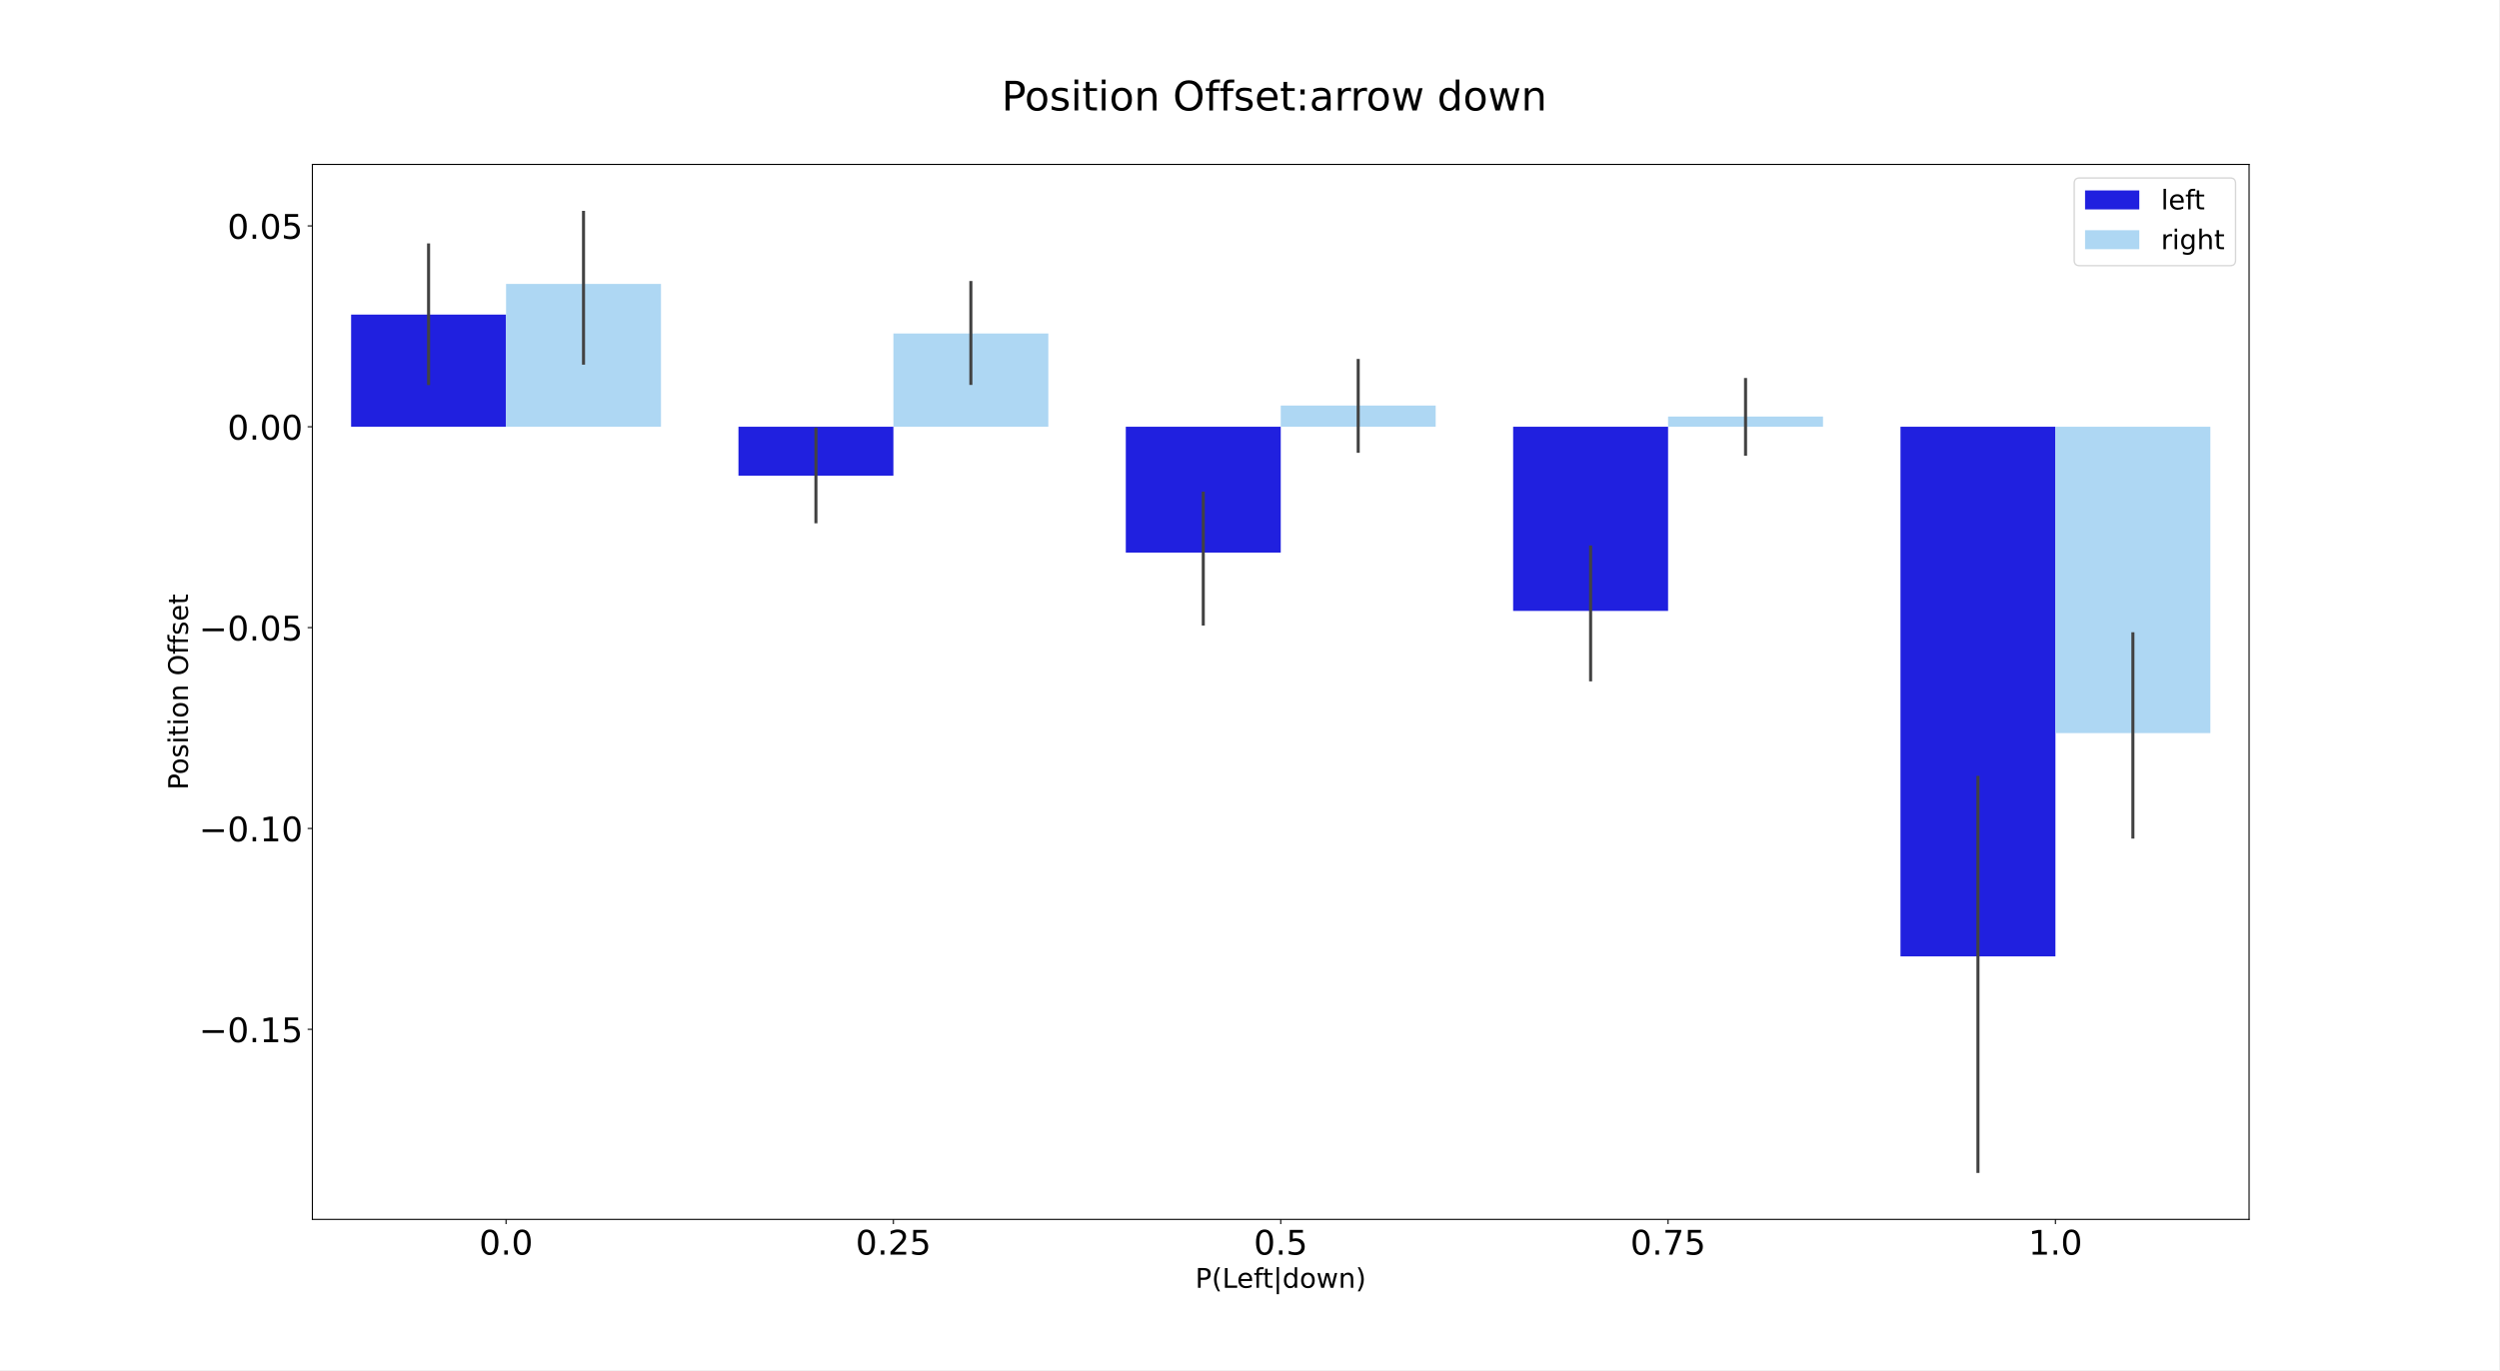
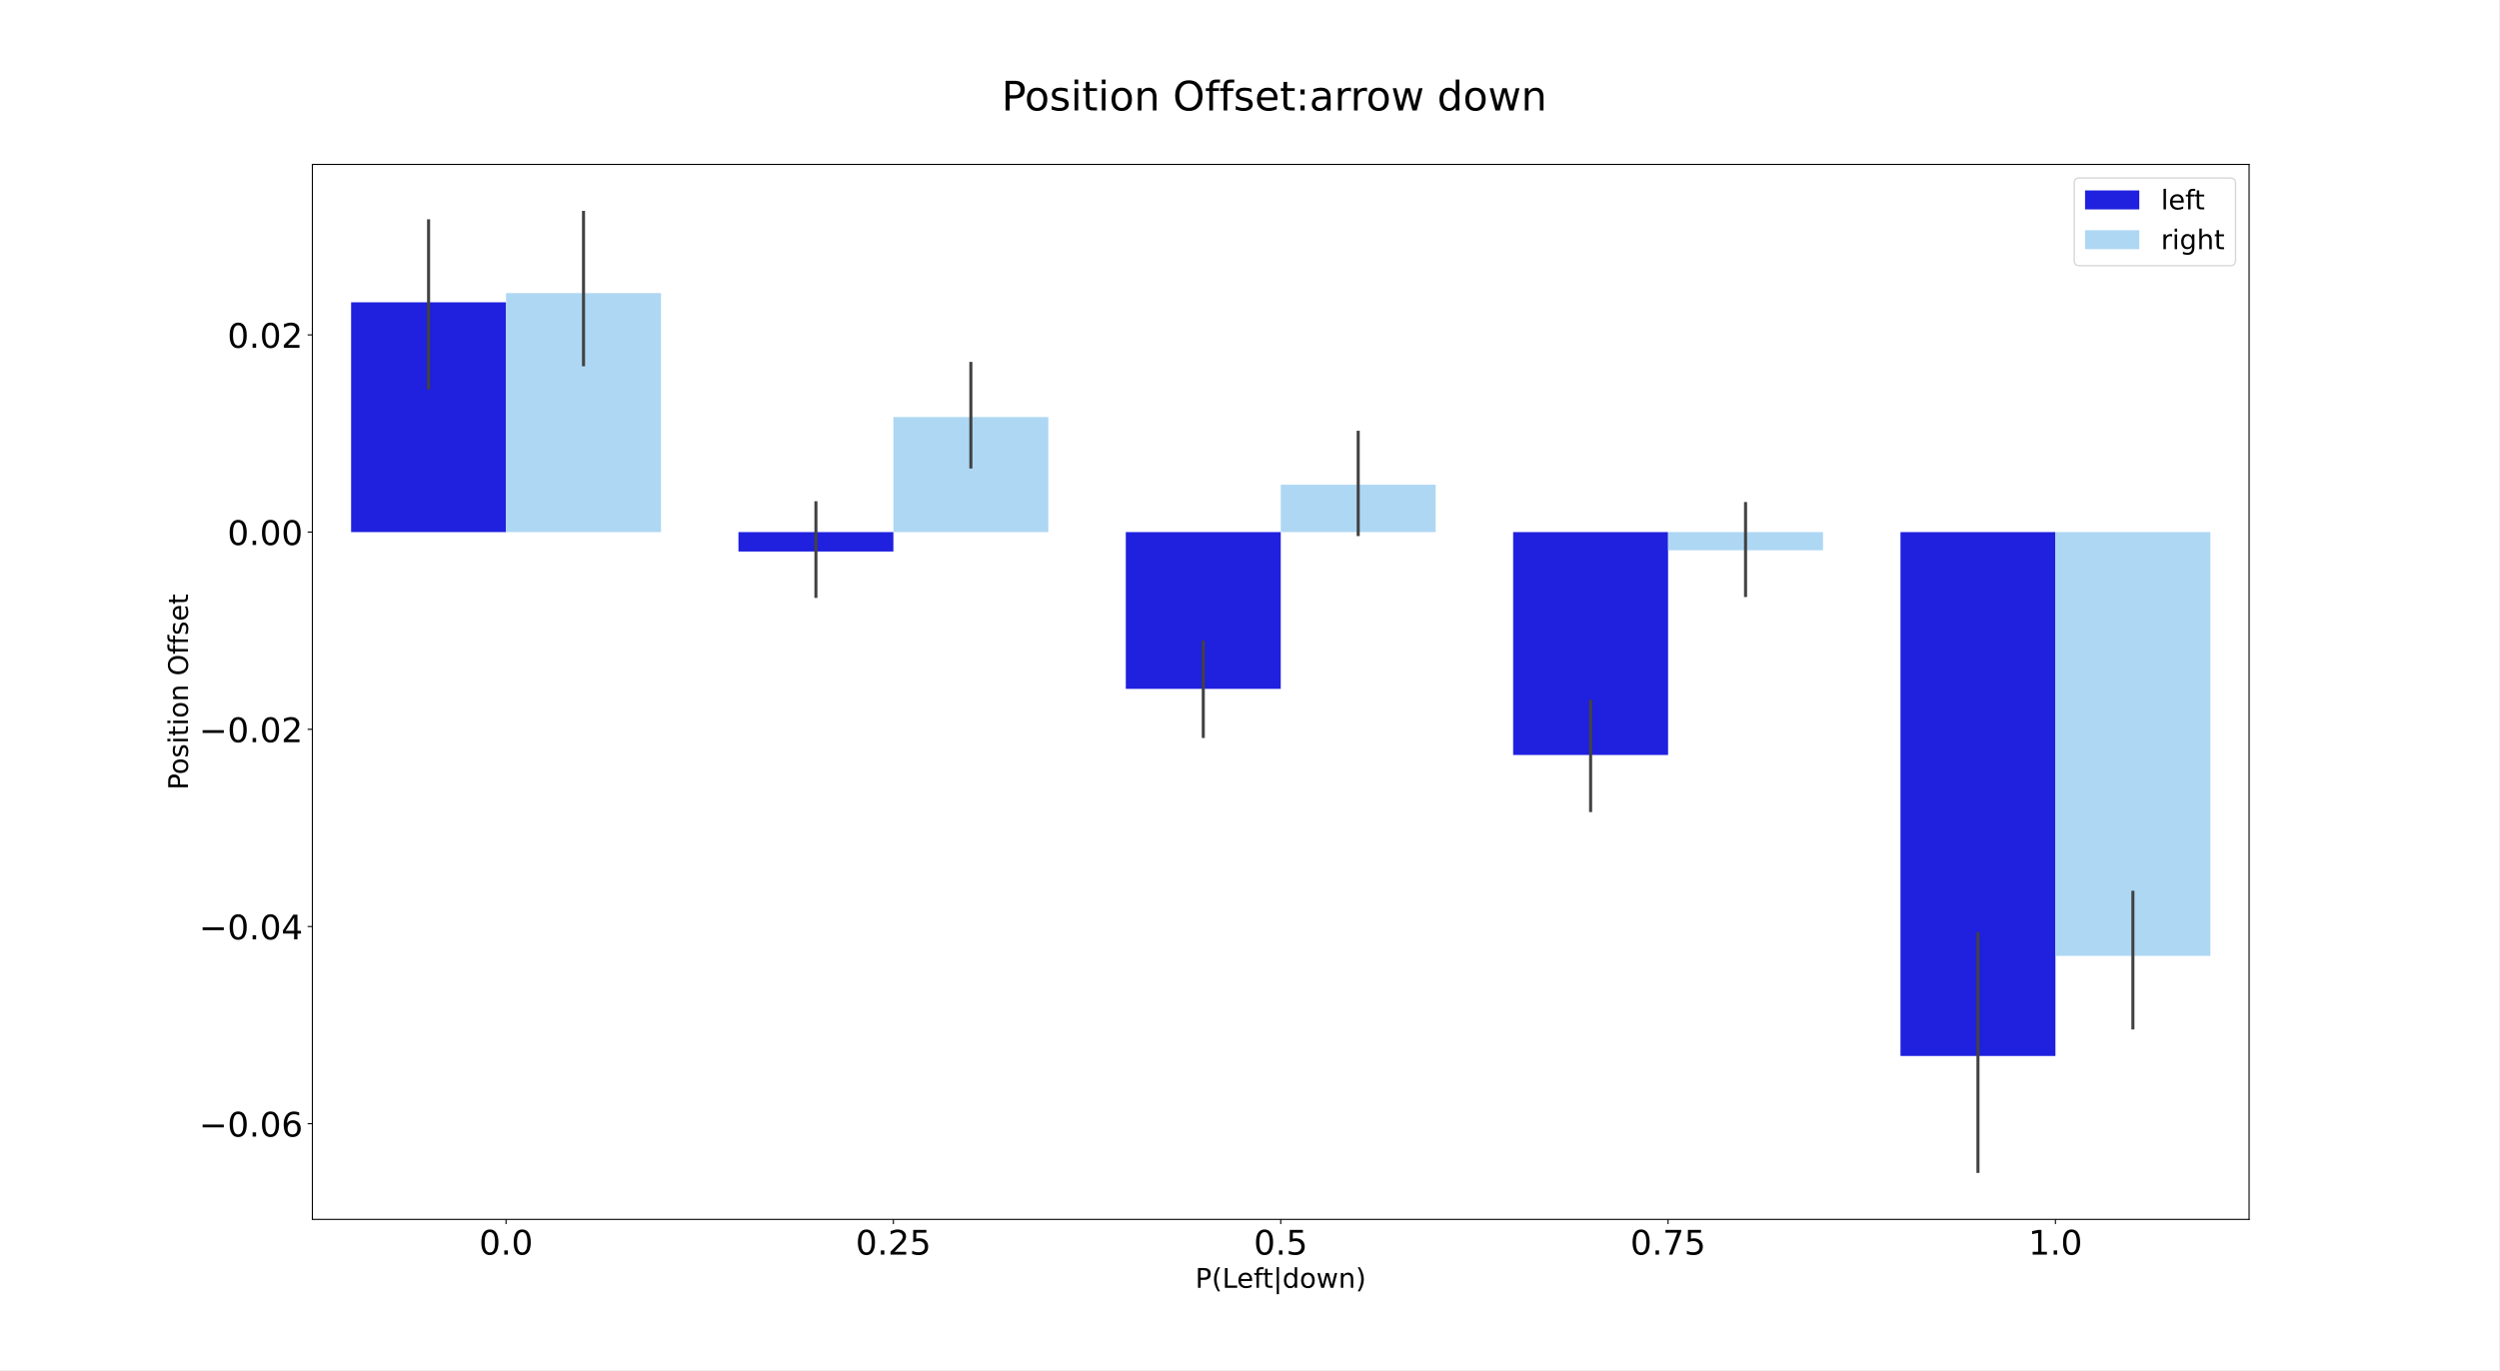
<svg xmlns="http://www.w3.org/2000/svg" xmlns:xlink="http://www.w3.org/1999/xlink" width="1843.2pt" height="1010.88pt" viewBox="0 0 1843.2 1010.88" version="1.1">
  <defs>
    <style type="text/css">*{stroke-linejoin: round; stroke-linecap: butt}</style>
  </defs>
  <g id="figure_1">
    <g id="patch_1">
      <path d="M 0 1010.88  L 1843.2 1010.88  L 1843.2 0  L 0 0  z " style="fill: #ffffff" />
    </g>
    <g id="axes_1">
      <g id="patch_2">
        <path d="M 230.4 899.683  L 1658.88 899.683  L 1658.88 121.306  L 230.4 121.306  z " style="fill: #ffffff" />
      </g>
      <g id="patch_3">
-         <path d="M 258.97 314.856  L 373.248 314.856  L 373.248 232.111  L 258.97 232.111  z " clip-path="url(#p1fee34126f)" style="fill: #2020df" />
+         <path d="M 258.97 392.586  L 373.248 392.586  L 373.248 223.036  L 258.97 223.036  z " clip-path="url(#pd0750eea60)" style="fill: #2020df" />
      </g>
      <g id="patch_4">
-         <path d="M 544.666 314.856  L 658.944 314.856  L 658.944 350.973  L 544.666 350.973  z " clip-path="url(#p1fee34126f)" style="fill: #2020df" />
+         <path d="M 544.666 392.586  L 658.944 392.586  L 658.944 406.917  L 544.666 406.917  z " clip-path="url(#pd0750eea60)" style="fill: #2020df" />
      </g>
      <g id="patch_5">
-         <path d="M 830.362 314.856  L 944.64 314.856  L 944.64 407.713  L 830.362 407.713  z " clip-path="url(#p1fee34126f)" style="fill: #2020df" />
+         <path d="M 830.362 392.586  L 944.64 392.586  L 944.64 508.245  L 830.362 508.245  z " clip-path="url(#pd0750eea60)" style="fill: #2020df" />
      </g>
      <g id="patch_6">
-         <path d="M 1116.058 314.856  L 1230.336 314.856  L 1230.336 450.738  L 1116.058 450.738  z " clip-path="url(#p1fee34126f)" style="fill: #2020df" />
+         <path d="M 1116.058 392.586  L 1230.336 392.586  L 1230.336 557.036  L 1116.058 557.036  z " clip-path="url(#pd0750eea60)" style="fill: #2020df" />
      </g>
      <g id="patch_7">
-         <path d="M 1401.754 314.856  L 1516.032 314.856  L 1516.032 705.641  L 1401.754 705.641  z " clip-path="url(#p1fee34126f)" style="fill: #2020df" />
+         <path d="M 1401.754 392.586  L 1516.032 392.586  L 1516.032 779.115  L 1401.754 779.115  z " clip-path="url(#pd0750eea60)" style="fill: #2020df" />
      </g>
      <g id="patch_8">
-         <path d="M 373.248 314.856  L 487.526 314.856  L 487.526 209.48  L 373.248 209.48  z " clip-path="url(#p1fee34126f)" style="fill: #aed7f3" />
+         <path d="M 373.248 392.586  L 487.526 392.586  L 487.526 216.249  L 373.248 216.249  z " clip-path="url(#pd0750eea60)" style="fill: #aed7f3" />
      </g>
      <g id="patch_9">
-         <path d="M 658.944 314.856  L 773.222 314.856  L 773.222 246.049  L 658.944 246.049  z " clip-path="url(#p1fee34126f)" style="fill: #aed7f3" />
+         <path d="M 658.944 392.586  L 773.222 392.586  L 773.222 307.699  L 658.944 307.699  z " clip-path="url(#pd0750eea60)" style="fill: #aed7f3" />
      </g>
      <g id="patch_10">
-         <path d="M 944.64 314.856  L 1058.918 314.856  L 1058.918 299.215  L 944.64 299.215  z " clip-path="url(#p1fee34126f)" style="fill: #aed7f3" />
+         <path d="M 944.64 392.586  L 1058.918 392.586  L 1058.918 357.627  L 944.64 357.627  z " clip-path="url(#pd0750eea60)" style="fill: #aed7f3" />
      </g>
      <g id="patch_11">
-         <path d="M 1230.336 314.856  L 1344.614 314.856  L 1344.614 307.327  L 1230.336 307.327  z " clip-path="url(#p1fee34126f)" style="fill: #aed7f3" />
+         <path d="M 1230.336 392.586  L 1344.614 392.586  L 1344.614 405.976  L 1230.336 405.976  z " clip-path="url(#pd0750eea60)" style="fill: #aed7f3" />
      </g>
      <g id="patch_12">
-         <path d="M 1516.032 314.856  L 1630.31 314.856  L 1630.31 540.889  L 1516.032 540.889  z " clip-path="url(#p1fee34126f)" style="fill: #aed7f3" />
+         <path d="M 1516.032 392.586  L 1630.31 392.586  L 1630.31 705.266  L 1516.032 705.266  z " clip-path="url(#pd0750eea60)" style="fill: #aed7f3" />
      </g>
      <g id="patch_13">
-         <path d="M 373.248 314.856  L 373.248 314.856  L 373.248 314.856  L 373.248 314.856  z " clip-path="url(#p1fee34126f)" style="fill: #2020df" />
+         <path d="M 373.248 392.586  L 373.248 392.586  L 373.248 392.586  L 373.248 392.586  z " clip-path="url(#pd0750eea60)" style="fill: #2020df" />
      </g>
      <g id="patch_14">
-         <path d="M 373.248 314.856  L 373.248 314.856  L 373.248 314.856  L 373.248 314.856  z " clip-path="url(#p1fee34126f)" style="fill: #aed7f3" />
+         <path d="M 373.248 392.586  L 373.248 392.586  L 373.248 392.586  L 373.248 392.586  z " clip-path="url(#pd0750eea60)" style="fill: #aed7f3" />
      </g>
      <g id="matplotlib.axis_1">
        <g id="xtick_1">
          <g id="line2d_1">
            <defs>
-               <path id="m7f42d0b198" d="M 0 0  L 0 3.5  " style="stroke: #000000; stroke-width: 0.8" />
-             </defs>
-             <g>
-               <use xlink:href="#m7f42d0b198" x="373.248" y="899.683" style="stroke: #000000; stroke-width: 0.8" />
+               <path id="mffd985306f" d="M 0 0  L 0 3.5  " style="stroke: #000000; stroke-width: 0.8" />
+             </defs>
+             <g>
+               <use xlink:href="#mffd985306f" x="373.248" y="899.683" style="stroke: #000000; stroke-width: 0.8" />
            </g>
          </g>
          <g id="text_1">
            <g transform="translate(353.3691 925.6793) scale(0.25 -0.25)">
              <defs>
                <path id="DejaVuSans-30" d="M 2034 4250  Q 1547 4250 1301 3770  Q 1056 3291 1056 2328  Q 1056 1369 1301 889  Q 1547 409 2034 409  Q 2525 409 2770 889  Q 3016 1369 3016 2328  Q 3016 3291 2770 3770  Q 2525 4250 2034 4250  z M 2034 4750  Q 2819 4750 3233 4129  Q 3647 3509 3647 2328  Q 3647 1150 3233 529  Q 2819 -91 2034 -91  Q 1250 -91 836 529  Q 422 1150 422 2328  Q 422 3509 836 4129  Q 1250 4750 2034 4750  z " transform="scale(0.015625)" />
                <path id="DejaVuSans-2e" d="M 684 794  L 1344 794  L 1344 0  L 684 0  L 684 794  z " transform="scale(0.015625)" />
              </defs>
              <use xlink:href="#DejaVuSans-30" />
              <use xlink:href="#DejaVuSans-2e" x="63.623" />
              <use xlink:href="#DejaVuSans-30" x="95.41" />
            </g>
          </g>
        </g>
        <g id="xtick_2">
          <g id="line2d_2">
            <g>
-               <use xlink:href="#m7f42d0b198" x="658.944" y="899.683" style="stroke: #000000; stroke-width: 0.8" />
+               <use xlink:href="#mffd985306f" x="658.944" y="899.683" style="stroke: #000000; stroke-width: 0.8" />
            </g>
          </g>
          <g id="text_2">
            <g transform="translate(631.112 925.6793) scale(0.25 -0.25)">
              <defs>
                <path id="DejaVuSans-32" d="M 1228 531  L 3431 531  L 3431 0  L 469 0  L 469 531  Q 828 903 1448 1529  Q 2069 2156 2228 2338  Q 2531 2678 2651 2914  Q 2772 3150 2772 3378  Q 2772 3750 2511 3984  Q 2250 4219 1831 4219  Q 1534 4219 1204 4116  Q 875 4013 500 3803  L 500 4441  Q 881 4594 1212 4672  Q 1544 4750 1819 4750  Q 2544 4750 2975 4387  Q 3406 4025 3406 3419  Q 3406 3131 3298 2873  Q 3191 2616 2906 2266  Q 2828 2175 2409 1742  Q 1991 1309 1228 531  z " transform="scale(0.015625)" />
                <path id="DejaVuSans-35" d="M 691 4666  L 3169 4666  L 3169 4134  L 1269 4134  L 1269 2991  Q 1406 3038 1543 3061  Q 1681 3084 1819 3084  Q 2600 3084 3056 2656  Q 3513 2228 3513 1497  Q 3513 744 3044 326  Q 2575 -91 1722 -91  Q 1428 -91 1123 -41  Q 819 9 494 109  L 494 744  Q 775 591 1075 516  Q 1375 441 1709 441  Q 2250 441 2565 725  Q 2881 1009 2881 1497  Q 2881 1984 2565 2268  Q 2250 2553 1709 2553  Q 1456 2553 1204 2497  Q 953 2441 691 2322  L 691 4666  z " transform="scale(0.015625)" />
              </defs>
              <use xlink:href="#DejaVuSans-30" />
              <use xlink:href="#DejaVuSans-2e" x="63.623" />
              <use xlink:href="#DejaVuSans-32" x="95.41" />
              <use xlink:href="#DejaVuSans-35" x="159.033" />
            </g>
          </g>
        </g>
        <g id="xtick_3">
          <g id="line2d_3">
            <g>
-               <use xlink:href="#m7f42d0b198" x="944.64" y="899.683" style="stroke: #000000; stroke-width: 0.8" />
+               <use xlink:href="#mffd985306f" x="944.64" y="899.683" style="stroke: #000000; stroke-width: 0.8" />
            </g>
          </g>
          <g id="text_3">
            <g transform="translate(924.7611 925.6793) scale(0.25 -0.25)">
              <use xlink:href="#DejaVuSans-30" />
              <use xlink:href="#DejaVuSans-2e" x="63.623" />
              <use xlink:href="#DejaVuSans-35" x="95.41" />
            </g>
          </g>
        </g>
        <g id="xtick_4">
          <g id="line2d_4">
            <g>
-               <use xlink:href="#m7f42d0b198" x="1230.336" y="899.683" style="stroke: #000000; stroke-width: 0.8" />
+               <use xlink:href="#mffd985306f" x="1230.336" y="899.683" style="stroke: #000000; stroke-width: 0.8" />
            </g>
          </g>
          <g id="text_4">
            <g transform="translate(1202.504 925.6793) scale(0.25 -0.25)">
              <defs>
                <path id="DejaVuSans-37" d="M 525 4666  L 3525 4666  L 3525 4397  L 1831 0  L 1172 0  L 2766 4134  L 525 4134  L 525 4666  z " transform="scale(0.015625)" />
              </defs>
              <use xlink:href="#DejaVuSans-30" />
              <use xlink:href="#DejaVuSans-2e" x="63.623" />
              <use xlink:href="#DejaVuSans-37" x="95.41" />
              <use xlink:href="#DejaVuSans-35" x="159.033" />
            </g>
          </g>
        </g>
        <g id="xtick_5">
          <g id="line2d_5">
            <g>
-               <use xlink:href="#m7f42d0b198" x="1516.032" y="899.683" style="stroke: #000000; stroke-width: 0.8" />
+               <use xlink:href="#mffd985306f" x="1516.032" y="899.683" style="stroke: #000000; stroke-width: 0.8" />
            </g>
          </g>
          <g id="text_5">
            <g transform="translate(1496.153 925.6793) scale(0.25 -0.25)">
              <defs>
                <path id="DejaVuSans-31" d="M 794 531  L 1825 531  L 1825 4091  L 703 3866  L 703 4441  L 1819 4666  L 2450 4666  L 2450 531  L 3481 531  L 3481 0  L 794 0  L 794 531  z " transform="scale(0.015625)" />
              </defs>
              <use xlink:href="#DejaVuSans-31" />
              <use xlink:href="#DejaVuSans-2e" x="63.623" />
              <use xlink:href="#DejaVuSans-30" x="95.41" />
            </g>
          </g>
        </g>
        <g id="text_6">
          <g transform="translate(881.64 950.1629) scale(0.2 -0.2)">
            <defs>
              <path id="DejaVuSans-50" d="M 1259 4147  L 1259 2394  L 2053 2394  Q 2494 2394 2734 2622  Q 2975 2850 2975 3272  Q 2975 3691 2734 3919  Q 2494 4147 2053 4147  L 1259 4147  z M 628 4666  L 2053 4666  Q 2838 4666 3239 4311  Q 3641 3956 3641 3272  Q 3641 2581 3239 2228  Q 2838 1875 2053 1875  L 1259 1875  L 1259 0  L 628 0  L 628 4666  z " transform="scale(0.015625)" />
              <path id="DejaVuSans-28" d="M 1984 4856  Q 1566 4138 1362 3434  Q 1159 2731 1159 2009  Q 1159 1288 1364 580  Q 1569 -128 1984 -844  L 1484 -844  Q 1016 -109 783 600  Q 550 1309 550 2009  Q 550 2706 781 3412  Q 1013 4119 1484 4856  L 1984 4856  z " transform="scale(0.015625)" />
              <path id="DejaVuSans-4c" d="M 628 4666  L 1259 4666  L 1259 531  L 3531 531  L 3531 0  L 628 0  L 628 4666  z " transform="scale(0.015625)" />
              <path id="DejaVuSans-65" d="M 3597 1894  L 3597 1613  L 953 1613  Q 991 1019 1311 708  Q 1631 397 2203 397  Q 2534 397 2845 478  Q 3156 559 3463 722  L 3463 178  Q 3153 47 2828 -22  Q 2503 -91 2169 -91  Q 1331 -91 842 396  Q 353 884 353 1716  Q 353 2575 817 3079  Q 1281 3584 2069 3584  Q 2775 3584 3186 3129  Q 3597 2675 3597 1894  z M 3022 2063  Q 3016 2534 2758 2815  Q 2500 3097 2075 3097  Q 1594 3097 1305 2825  Q 1016 2553 972 2059  L 3022 2063  z " transform="scale(0.015625)" />
              <path id="DejaVuSans-66" d="M 2375 4863  L 2375 4384  L 1825 4384  Q 1516 4384 1395 4259  Q 1275 4134 1275 3809  L 1275 3500  L 2222 3500  L 2222 3053  L 1275 3053  L 1275 0  L 697 0  L 697 3053  L 147 3053  L 147 3500  L 697 3500  L 697 3744  Q 697 4328 969 4595  Q 1241 4863 1831 4863  L 2375 4863  z " transform="scale(0.015625)" />
              <path id="DejaVuSans-74" d="M 1172 4494  L 1172 3500  L 2356 3500  L 2356 3053  L 1172 3053  L 1172 1153  Q 1172 725 1289 603  Q 1406 481 1766 481  L 2356 481  L 2356 0  L 1766 0  Q 1100 0 847 248  Q 594 497 594 1153  L 594 3053  L 172 3053  L 172 3500  L 594 3500  L 594 4494  L 1172 4494  z " transform="scale(0.015625)" />
              <path id="DejaVuSans-7c" d="M 1344 4891  L 1344 -1509  L 813 -1509  L 813 4891  L 1344 4891  z " transform="scale(0.015625)" />
              <path id="DejaVuSans-64" d="M 2906 2969  L 2906 4863  L 3481 4863  L 3481 0  L 2906 0  L 2906 525  Q 2725 213 2448 61  Q 2172 -91 1784 -91  Q 1150 -91 751 415  Q 353 922 353 1747  Q 353 2572 751 3078  Q 1150 3584 1784 3584  Q 2172 3584 2448 3432  Q 2725 3281 2906 2969  z M 947 1747  Q 947 1113 1208 752  Q 1469 391 1925 391  Q 2381 391 2643 752  Q 2906 1113 2906 1747  Q 2906 2381 2643 2742  Q 2381 3103 1925 3103  Q 1469 3103 1208 2742  Q 947 2381 947 1747  z " transform="scale(0.015625)" />
              <path id="DejaVuSans-6f" d="M 1959 3097  Q 1497 3097 1228 2736  Q 959 2375 959 1747  Q 959 1119 1226 758  Q 1494 397 1959 397  Q 2419 397 2687 759  Q 2956 1122 2956 1747  Q 2956 2369 2687 2733  Q 2419 3097 1959 3097  z M 1959 3584  Q 2709 3584 3137 3096  Q 3566 2609 3566 1747  Q 3566 888 3137 398  Q 2709 -91 1959 -91  Q 1206 -91 779 398  Q 353 888 353 1747  Q 353 2609 779 3096  Q 1206 3584 1959 3584  z " transform="scale(0.015625)" />
              <path id="DejaVuSans-77" d="M 269 3500  L 844 3500  L 1563 769  L 2278 3500  L 2956 3500  L 3675 769  L 4391 3500  L 4966 3500  L 4050 0  L 3372 0  L 2619 2869  L 1863 0  L 1184 0  L 269 3500  z " transform="scale(0.015625)" />
              <path id="DejaVuSans-6e" d="M 3513 2113  L 3513 0  L 2938 0  L 2938 2094  Q 2938 2591 2744 2837  Q 2550 3084 2163 3084  Q 1697 3084 1428 2787  Q 1159 2491 1159 1978  L 1159 0  L 581 0  L 581 3500  L 1159 3500  L 1159 2956  Q 1366 3272 1645 3428  Q 1925 3584 2291 3584  Q 2894 3584 3203 3211  Q 3513 2838 3513 2113  z " transform="scale(0.015625)" />
              <path id="DejaVuSans-29" d="M 513 4856  L 1013 4856  Q 1481 4119 1714 3412  Q 1947 2706 1947 2009  Q 1947 1309 1714 600  Q 1481 -109 1013 -844  L 513 -844  Q 928 -128 1133 580  Q 1338 1288 1338 2009  Q 1338 2731 1133 3434  Q 928 4138 513 4856  z " transform="scale(0.015625)" />
            </defs>
            <use xlink:href="#DejaVuSans-50" />
            <use xlink:href="#DejaVuSans-28" x="60.303" />
            <use xlink:href="#DejaVuSans-4c" x="99.316" />
            <use xlink:href="#DejaVuSans-65" x="153.279" />
            <use xlink:href="#DejaVuSans-66" x="214.803" />
            <use xlink:href="#DejaVuSans-74" x="248.258" />
            <use xlink:href="#DejaVuSans-7c" x="287.467" />
            <use xlink:href="#DejaVuSans-64" x="321.158" />
            <use xlink:href="#DejaVuSans-6f" x="384.635" />
            <use xlink:href="#DejaVuSans-77" x="445.816" />
            <use xlink:href="#DejaVuSans-6e" x="527.604" />
            <use xlink:href="#DejaVuSans-29" x="590.982" />
          </g>
        </g>
      </g>
      <g id="matplotlib.axis_2">
        <g id="ytick_1">
          <g id="line2d_6">
            <defs>
-               <path id="mf45672640f" d="M 0 0  L -3.5 0  " style="stroke: #000000; stroke-width: 0.8" />
-             </defs>
-             <g>
-               <use xlink:href="#mf45672640f" x="230.4" y="759.433" style="stroke: #000000; stroke-width: 0.8" />
+               <path id="mc3199b5da3" d="M 0 0  L -3.5 0  " style="stroke: #000000; stroke-width: 0.8" />
+             </defs>
+             <g>
+               <use xlink:href="#mc3199b5da3" x="230.4" y="829.107" style="stroke: #000000; stroke-width: 0.8" />
            </g>
          </g>
          <g id="text_7">
-             <g transform="translate(146.7867 768.9311) scale(0.25 -0.25)">
+             <g transform="translate(146.7867 838.6047) scale(0.25 -0.25)">
              <defs>
                <path id="DejaVuSans-2212" d="M 678 2272  L 4684 2272  L 4684 1741  L 678 1741  L 678 2272  z " transform="scale(0.015625)" />
-               </defs>
-               <use xlink:href="#DejaVuSans-2212" />
-               <use xlink:href="#DejaVuSans-30" x="83.789" />
-               <use xlink:href="#DejaVuSans-2e" x="147.412" />
-               <use xlink:href="#DejaVuSans-31" x="179.199" />
-               <use xlink:href="#DejaVuSans-35" x="242.822" />
-             </g>
-           </g>
-         </g>
-         <g id="ytick_2">
-           <g id="line2d_7">
-             <g>
-               <use xlink:href="#mf45672640f" x="230.4" y="611.241" style="stroke: #000000; stroke-width: 0.8" />
-             </g>
-           </g>
-           <g id="text_8">
-             <g transform="translate(146.7867 620.7387) scale(0.25 -0.25)">
-               <use xlink:href="#DejaVuSans-2212" />
-               <use xlink:href="#DejaVuSans-30" x="83.789" />
-               <use xlink:href="#DejaVuSans-2e" x="147.412" />
-               <use xlink:href="#DejaVuSans-31" x="179.199" />
-               <use xlink:href="#DejaVuSans-30" x="242.822" />
-             </g>
-           </g>
-         </g>
-         <g id="ytick_3">
-           <g id="line2d_8">
-             <g>
-               <use xlink:href="#mf45672640f" x="230.4" y="463.048" style="stroke: #000000; stroke-width: 0.8" />
-             </g>
-           </g>
-           <g id="text_9">
-             <g transform="translate(146.7867 472.5462) scale(0.25 -0.25)">
+                 <path id="DejaVuSans-36" d="M 2113 2584  Q 1688 2584 1439 2293  Q 1191 2003 1191 1497  Q 1191 994 1439 701  Q 1688 409 2113 409  Q 2538 409 2786 701  Q 3034 994 3034 1497  Q 3034 2003 2786 2293  Q 2538 2584 2113 2584  z M 3366 4563  L 3366 3988  Q 3128 4100 2886 4159  Q 2644 4219 2406 4219  Q 1781 4219 1451 3797  Q 1122 3375 1075 2522  Q 1259 2794 1537 2939  Q 1816 3084 2150 3084  Q 2853 3084 3261 2657  Q 3669 2231 3669 1497  Q 3669 778 3244 343  Q 2819 -91 2113 -91  Q 1303 -91 875 529  Q 447 1150 447 2328  Q 447 3434 972 4092  Q 1497 4750 2381 4750  Q 2619 4750 2861 4703  Q 3103 4656 3366 4563  z " transform="scale(0.015625)" />
+               </defs>
              <use xlink:href="#DejaVuSans-2212" />
              <use xlink:href="#DejaVuSans-30" x="83.789" />
              <use xlink:href="#DejaVuSans-2e" x="147.412" />
              <use xlink:href="#DejaVuSans-30" x="179.199" />
-               <use xlink:href="#DejaVuSans-35" x="242.822" />
+               <use xlink:href="#DejaVuSans-36" x="242.822" />
+             </g>
+           </g>
+         </g>
+         <g id="ytick_2">
+           <g id="line2d_7">
+             <g>
+               <use xlink:href="#mc3199b5da3" x="230.4" y="683.6" style="stroke: #000000; stroke-width: 0.8" />
+             </g>
+           </g>
+           <g id="text_8">
+             <g transform="translate(146.7867 693.0979) scale(0.25 -0.25)">
+               <defs>
+                 <path id="DejaVuSans-34" d="M 2419 4116  L 825 1625  L 2419 1625  L 2419 4116  z M 2253 4666  L 3047 4666  L 3047 1625  L 3713 1625  L 3713 1100  L 3047 1100  L 3047 0  L 2419 0  L 2419 1100  L 313 1100  L 313 1709  L 2253 4666  z " transform="scale(0.015625)" />
+               </defs>
+               <use xlink:href="#DejaVuSans-2212" />
+               <use xlink:href="#DejaVuSans-30" x="83.789" />
+               <use xlink:href="#DejaVuSans-2e" x="147.412" />
+               <use xlink:href="#DejaVuSans-30" x="179.199" />
+               <use xlink:href="#DejaVuSans-34" x="242.822" />
+             </g>
+           </g>
+         </g>
+         <g id="ytick_3">
+           <g id="line2d_8">
+             <g>
+               <use xlink:href="#mc3199b5da3" x="230.4" y="538.093" style="stroke: #000000; stroke-width: 0.8" />
+             </g>
+           </g>
+           <g id="text_9">
+             <g transform="translate(146.7867 547.5912) scale(0.25 -0.25)">
+               <use xlink:href="#DejaVuSans-2212" />
+               <use xlink:href="#DejaVuSans-30" x="83.789" />
+               <use xlink:href="#DejaVuSans-2e" x="147.412" />
+               <use xlink:href="#DejaVuSans-30" x="179.199" />
+               <use xlink:href="#DejaVuSans-32" x="242.822" />
            </g>
          </g>
        </g>
        <g id="ytick_4">
          <g id="line2d_9">
            <g>
-               <use xlink:href="#mf45672640f" x="230.4" y="314.856" style="stroke: #000000; stroke-width: 0.8" />
+               <use xlink:href="#mc3199b5da3" x="230.4" y="392.586" style="stroke: #000000; stroke-width: 0.8" />
            </g>
          </g>
          <g id="text_10">
-             <g transform="translate(167.7359 324.3537) scale(0.25 -0.25)">
+             <g transform="translate(167.7359 402.0844) scale(0.25 -0.25)">
              <use xlink:href="#DejaVuSans-30" />
              <use xlink:href="#DejaVuSans-2e" x="63.623" />
              <use xlink:href="#DejaVuSans-30" x="95.41" />
              <use xlink:href="#DejaVuSans-30" x="159.033" />
            </g>
          </g>
        </g>
        <g id="ytick_5">
          <g id="line2d_10">
            <g>
-               <use xlink:href="#mf45672640f" x="230.4" y="166.663" style="stroke: #000000; stroke-width: 0.8" />
+               <use xlink:href="#mc3199b5da3" x="230.4" y="247.08" style="stroke: #000000; stroke-width: 0.8" />
            </g>
          </g>
          <g id="text_11">
-             <g transform="translate(167.7359 176.1613) scale(0.25 -0.25)">
+             <g transform="translate(167.7359 256.5776) scale(0.25 -0.25)">
              <use xlink:href="#DejaVuSans-30" />
              <use xlink:href="#DejaVuSans-2e" x="63.623" />
              <use xlink:href="#DejaVuSans-30" x="95.41" />
-               <use xlink:href="#DejaVuSans-35" x="159.033" />
+               <use xlink:href="#DejaVuSans-32" x="159.033" />
            </g>
          </g>
        </g>
        <g id="text_12">
          <g transform="translate(138.6273 582.796) rotate(-90) scale(0.2 -0.2)">
            <defs>
              <path id="DejaVuSans-73" d="M 2834 3397  L 2834 2853  Q 2591 2978 2328 3040  Q 2066 3103 1784 3103  Q 1356 3103 1142 2972  Q 928 2841 928 2578  Q 928 2378 1081 2264  Q 1234 2150 1697 2047  L 1894 2003  Q 2506 1872 2764 1633  Q 3022 1394 3022 966  Q 3022 478 2636 193  Q 2250 -91 1575 -91  Q 1294 -91 989 -36  Q 684 19 347 128  L 347 722  Q 666 556 975 473  Q 1284 391 1588 391  Q 1994 391 2212 530  Q 2431 669 2431 922  Q 2431 1156 2273 1281  Q 2116 1406 1581 1522  L 1381 1569  Q 847 1681 609 1914  Q 372 2147 372 2553  Q 372 3047 722 3315  Q 1072 3584 1716 3584  Q 2034 3584 2315 3537  Q 2597 3491 2834 3397  z " transform="scale(0.015625)" />
              <path id="DejaVuSans-69" d="M 603 3500  L 1178 3500  L 1178 0  L 603 0  L 603 3500  z M 603 4863  L 1178 4863  L 1178 4134  L 603 4134  L 603 4863  z " transform="scale(0.015625)" />
              <path id="DejaVuSans-20" transform="scale(0.015625)" />
              <path id="DejaVuSans-4f" d="M 2522 4238  Q 1834 4238 1429 3725  Q 1025 3213 1025 2328  Q 1025 1447 1429 934  Q 1834 422 2522 422  Q 3209 422 3611 934  Q 4013 1447 4013 2328  Q 4013 3213 3611 3725  Q 3209 4238 2522 4238  z M 2522 4750  Q 3503 4750 4090 4092  Q 4678 3434 4678 2328  Q 4678 1225 4090 567  Q 3503 -91 2522 -91  Q 1538 -91 948 565  Q 359 1222 359 2328  Q 359 3434 948 4092  Q 1538 4750 2522 4750  z " transform="scale(0.015625)" />
            </defs>
            <use xlink:href="#DejaVuSans-50" />
            <use xlink:href="#DejaVuSans-6f" x="56.678" />
            <use xlink:href="#DejaVuSans-73" x="117.859" />
            <use xlink:href="#DejaVuSans-69" x="169.959" />
            <use xlink:href="#DejaVuSans-74" x="197.742" />
            <use xlink:href="#DejaVuSans-69" x="236.951" />
            <use xlink:href="#DejaVuSans-6f" x="264.734" />
            <use xlink:href="#DejaVuSans-6e" x="325.916" />
            <use xlink:href="#DejaVuSans-20" x="389.295" />
            <use xlink:href="#DejaVuSans-4f" x="421.082" />
            <use xlink:href="#DejaVuSans-66" x="499.793" />
            <use xlink:href="#DejaVuSans-66" x="534.998" />
            <use xlink:href="#DejaVuSans-73" x="570.203" />
            <use xlink:href="#DejaVuSans-65" x="622.303" />
            <use xlink:href="#DejaVuSans-74" x="683.826" />
          </g>
        </g>
      </g>
      <g id="line2d_11">
-         <path d="M 316.109 282.985  L 316.109 180.724  " clip-path="url(#p1fee34126f)" style="fill: none; stroke: #424242; stroke-width: 2.25; stroke-linecap: square" />
+         <path d="M 316.109 286.316  L 316.109 162.932  " clip-path="url(#pd0750eea60)" style="fill: none; stroke: #424242; stroke-width: 2.25; stroke-linecap: square" />
      </g>
      <g id="line2d_12">
-         <path d="M 601.805 384.944  L 601.805 316.579  " clip-path="url(#p1fee34126f)" style="fill: none; stroke: #424242; stroke-width: 2.25; stroke-linecap: square" />
+         <path d="M 601.805 439.996  L 601.805 370.935  " clip-path="url(#pd0750eea60)" style="fill: none; stroke: #424242; stroke-width: 2.25; stroke-linecap: square" />
      </g>
      <g id="line2d_13">
-         <path d="M 887.501 460.407  L 887.501 363.878  " clip-path="url(#p1fee34126f)" style="fill: none; stroke: #424242; stroke-width: 2.25; stroke-linecap: square" />
+         <path d="M 887.501 543.402  L 887.501 473.677  " clip-path="url(#pd0750eea60)" style="fill: none; stroke: #424242; stroke-width: 2.25; stroke-linecap: square" />
      </g>
      <g id="line2d_14">
-         <path d="M 1173.197 501.62  L 1173.197 403.603  " clip-path="url(#p1fee34126f)" style="fill: none; stroke: #424242; stroke-width: 2.25; stroke-linecap: square" />
+         <path d="M 1173.197 598.036  L 1173.197 517.341  " clip-path="url(#pd0750eea60)" style="fill: none; stroke: #424242; stroke-width: 2.25; stroke-linecap: square" />
      </g>
      <g id="line2d_15">
-         <path d="M 1458.893 864.302  L 1458.893 573.539  " clip-path="url(#p1fee34126f)" style="fill: none; stroke: #424242; stroke-width: 2.25; stroke-linecap: square" />
+         <path d="M 1458.893 864.302  L 1458.893 688.76  " clip-path="url(#pd0750eea60)" style="fill: none; stroke: #424242; stroke-width: 2.25; stroke-linecap: square" />
      </g>
      <g id="line2d_16">
-         <path d="M 430.387 267.931  L 430.387 156.686  " clip-path="url(#p1fee34126f)" style="fill: none; stroke: #424242; stroke-width: 2.25; stroke-linecap: square" />
+         <path d="M 430.387 269.094  L 430.387 156.686  " clip-path="url(#pd0750eea60)" style="fill: none; stroke: #424242; stroke-width: 2.25; stroke-linecap: square" />
      </g>
      <g id="line2d_17">
-         <path d="M 716.083 282.882  L 716.083 208.432  " clip-path="url(#p1fee34126f)" style="fill: none; stroke: #424242; stroke-width: 2.25; stroke-linecap: square" />
+         <path d="M 716.083 344.553  L 716.083 268.099  " clip-path="url(#pd0750eea60)" style="fill: none; stroke: #424242; stroke-width: 2.25; stroke-linecap: square" />
      </g>
      <g id="line2d_18">
-         <path d="M 1001.779 332.971  L 1001.779 265.945  " clip-path="url(#p1fee34126f)" style="fill: none; stroke: #424242; stroke-width: 2.25; stroke-linecap: square" />
+         <path d="M 1001.779 394.418  L 1001.779 318.961  " clip-path="url(#pd0750eea60)" style="fill: none; stroke: #424242; stroke-width: 2.25; stroke-linecap: square" />
      </g>
      <g id="line2d_19">
-         <path d="M 1287.475 335.115  L 1287.475 280.028  " clip-path="url(#p1fee34126f)" style="fill: none; stroke: #424242; stroke-width: 2.25; stroke-linecap: square" />
+         <path d="M 1287.475 439.354  L 1287.475 371.536  " clip-path="url(#pd0750eea60)" style="fill: none; stroke: #424242; stroke-width: 2.25; stroke-linecap: square" />
      </g>
      <g id="line2d_20">
-         <path d="M 1573.171 617.623  L 1573.171 467.649  " clip-path="url(#p1fee34126f)" style="fill: none; stroke: #424242; stroke-width: 2.25; stroke-linecap: square" />
+         <path d="M 1573.171 758.429  L 1573.171 658.323  " clip-path="url(#pd0750eea60)" style="fill: none; stroke: #424242; stroke-width: 2.25; stroke-linecap: square" />
      </g>
      <g id="patch_15">
        <path d="M 230.4 899.683  L 230.4 121.306  " style="fill: none; stroke: #000000; stroke-width: 0.8; stroke-linejoin: miter; stroke-linecap: square" />
      </g>
      <g id="patch_16">
        <path d="M 1658.88 899.683  L 1658.88 121.306  " style="fill: none; stroke: #000000; stroke-width: 0.8; stroke-linejoin: miter; stroke-linecap: square" />
      </g>
      <g id="patch_17">
        <path d="M 230.4 899.683  L 1658.88 899.683  " style="fill: none; stroke: #000000; stroke-width: 0.8; stroke-linejoin: miter; stroke-linecap: square" />
      </g>
      <g id="patch_18">
        <path d="M 230.4 121.306  L 1658.88 121.306  " style="fill: none; stroke: #000000; stroke-width: 0.8; stroke-linejoin: miter; stroke-linecap: square" />
      </g>
      <g id="text_13">
        <g transform="translate(738.7556 81.4731) scale(0.3 -0.3)">
          <defs>
            <path id="DejaVuSans-3a" d="M 750 794  L 1409 794  L 1409 0  L 750 0  L 750 794  z M 750 3309  L 1409 3309  L 1409 2516  L 750 2516  L 750 3309  z " transform="scale(0.015625)" />
            <path id="DejaVuSans-61" d="M 2194 1759  Q 1497 1759 1228 1600  Q 959 1441 959 1056  Q 959 750 1161 570  Q 1363 391 1709 391  Q 2188 391 2477 730  Q 2766 1069 2766 1631  L 2766 1759  L 2194 1759  z M 3341 1997  L 3341 0  L 2766 0  L 2766 531  Q 2569 213 2275 61  Q 1981 -91 1556 -91  Q 1019 -91 701 211  Q 384 513 384 1019  Q 384 1609 779 1909  Q 1175 2209 1959 2209  L 2766 2209  L 2766 2266  Q 2766 2663 2505 2880  Q 2244 3097 1772 3097  Q 1472 3097 1187 3025  Q 903 2953 641 2809  L 641 3341  Q 956 3463 1253 3523  Q 1550 3584 1831 3584  Q 2591 3584 2966 3190  Q 3341 2797 3341 1997  z " transform="scale(0.015625)" />
            <path id="DejaVuSans-72" d="M 2631 2963  Q 2534 3019 2420 3045  Q 2306 3072 2169 3072  Q 1681 3072 1420 2755  Q 1159 2438 1159 1844  L 1159 0  L 581 0  L 581 3500  L 1159 3500  L 1159 2956  Q 1341 3275 1631 3429  Q 1922 3584 2338 3584  Q 2397 3584 2469 3576  Q 2541 3569 2628 3553  L 2631 2963  z " transform="scale(0.015625)" />
          </defs>
          <use xlink:href="#DejaVuSans-50" />
          <use xlink:href="#DejaVuSans-6f" x="56.678" />
          <use xlink:href="#DejaVuSans-73" x="117.859" />
          <use xlink:href="#DejaVuSans-69" x="169.959" />
          <use xlink:href="#DejaVuSans-74" x="197.742" />
          <use xlink:href="#DejaVuSans-69" x="236.951" />
          <use xlink:href="#DejaVuSans-6f" x="264.734" />
          <use xlink:href="#DejaVuSans-6e" x="325.916" />
          <use xlink:href="#DejaVuSans-20" x="389.295" />
          <use xlink:href="#DejaVuSans-4f" x="421.082" />
          <use xlink:href="#DejaVuSans-66" x="499.793" />
          <use xlink:href="#DejaVuSans-66" x="534.998" />
          <use xlink:href="#DejaVuSans-73" x="570.203" />
          <use xlink:href="#DejaVuSans-65" x="622.303" />
          <use xlink:href="#DejaVuSans-74" x="683.826" />
          <use xlink:href="#DejaVuSans-3a" x="723.035" />
          <use xlink:href="#DejaVuSans-61" x="756.727" />
          <use xlink:href="#DejaVuSans-72" x="818.006" />
          <use xlink:href="#DejaVuSans-72" x="857.369" />
          <use xlink:href="#DejaVuSans-6f" x="896.232" />
          <use xlink:href="#DejaVuSans-77" x="957.414" />
          <use xlink:href="#DejaVuSans-20" x="1039.201" />
          <use xlink:href="#DejaVuSans-64" x="1070.988" />
          <use xlink:href="#DejaVuSans-6f" x="1134.465" />
          <use xlink:href="#DejaVuSans-77" x="1195.646" />
          <use xlink:href="#DejaVuSans-6e" x="1277.434" />
          <use xlink:href="#DejaVuSans-20" x="1340.812" />
        </g>
        <g transform="translate(935.1056 115.0665) scale(0.3 -0.3)">
          <use xlink:href="#DejaVuSans-20" />
          <use xlink:href="#DejaVuSans-20" x="31.787" />
        </g>
      </g>
      <g id="legend_1">
        <g id="patch_19">
          <path d="M 1533.889 196.018  L 1644.88 196.018  Q 1648.88 196.018 1648.88 192.018  L 1648.88 135.306  Q 1648.88 131.306 1644.88 131.306  L 1533.889 131.306  Q 1529.889 131.306 1529.889 135.306  L 1529.889 192.018  Q 1529.889 196.018 1533.889 196.018  z " style="fill: #ffffff; opacity: 0.8; stroke: #cccccc; stroke-linejoin: miter" />
        </g>
        <g id="patch_20">
          <path d="M 1537.889 154.502  L 1577.889 154.502  L 1577.889 140.502  L 1537.889 140.502  z " style="fill: #2020df" />
        </g>
        <g id="text_14">
          <g transform="translate(1593.889 154.5025) scale(0.2 -0.2)">
            <defs>
              <path id="DejaVuSans-6c" d="M 603 4863  L 1178 4863  L 1178 0  L 603 0  L 603 4863  z " transform="scale(0.015625)" />
            </defs>
            <use xlink:href="#DejaVuSans-6c" />
            <use xlink:href="#DejaVuSans-65" x="27.783" />
            <use xlink:href="#DejaVuSans-66" x="89.307" />
            <use xlink:href="#DejaVuSans-74" x="122.762" />
          </g>
        </g>
        <g id="patch_21">
          <path d="M 1537.889 183.859  L 1577.889 183.859  L 1577.889 169.859  L 1537.889 169.859  z " style="fill: #aed7f3" />
        </g>
        <g id="text_15">
          <g transform="translate(1593.889 183.8587) scale(0.2 -0.2)">
            <defs>
              <path id="DejaVuSans-67" d="M 2906 1791  Q 2906 2416 2648 2759  Q 2391 3103 1925 3103  Q 1463 3103 1205 2759  Q 947 2416 947 1791  Q 947 1169 1205 825  Q 1463 481 1925 481  Q 2391 481 2648 825  Q 2906 1169 2906 1791  z M 3481 434  Q 3481 -459 3084 -895  Q 2688 -1331 1869 -1331  Q 1566 -1331 1297 -1286  Q 1028 -1241 775 -1147  L 775 -588  Q 1028 -725 1275 -790  Q 1522 -856 1778 -856  Q 2344 -856 2625 -561  Q 2906 -266 2906 331  L 2906 616  Q 2728 306 2450 153  Q 2172 0 1784 0  Q 1141 0 747 490  Q 353 981 353 1791  Q 353 2603 747 3093  Q 1141 3584 1784 3584  Q 2172 3584 2450 3431  Q 2728 3278 2906 2969  L 2906 3500  L 3481 3500  L 3481 434  z " transform="scale(0.015625)" />
              <path id="DejaVuSans-68" d="M 3513 2113  L 3513 0  L 2938 0  L 2938 2094  Q 2938 2591 2744 2837  Q 2550 3084 2163 3084  Q 1697 3084 1428 2787  Q 1159 2491 1159 1978  L 1159 0  L 581 0  L 581 4863  L 1159 4863  L 1159 2956  Q 1366 3272 1645 3428  Q 1925 3584 2291 3584  Q 2894 3584 3203 3211  Q 3513 2838 3513 2113  z " transform="scale(0.015625)" />
            </defs>
            <use xlink:href="#DejaVuSans-72" />
            <use xlink:href="#DejaVuSans-69" x="41.113" />
            <use xlink:href="#DejaVuSans-67" x="68.896" />
            <use xlink:href="#DejaVuSans-68" x="132.373" />
            <use xlink:href="#DejaVuSans-74" x="195.752" />
          </g>
        </g>
      </g>
    </g>
  </g>
  <defs>
-     <clipPath id="p1fee34126f">
+     <clipPath id="pd0750eea60">
      <rect x="230.4" y="121.306" width="1428.48" height="778.378" />
    </clipPath>
  </defs>
</svg>
